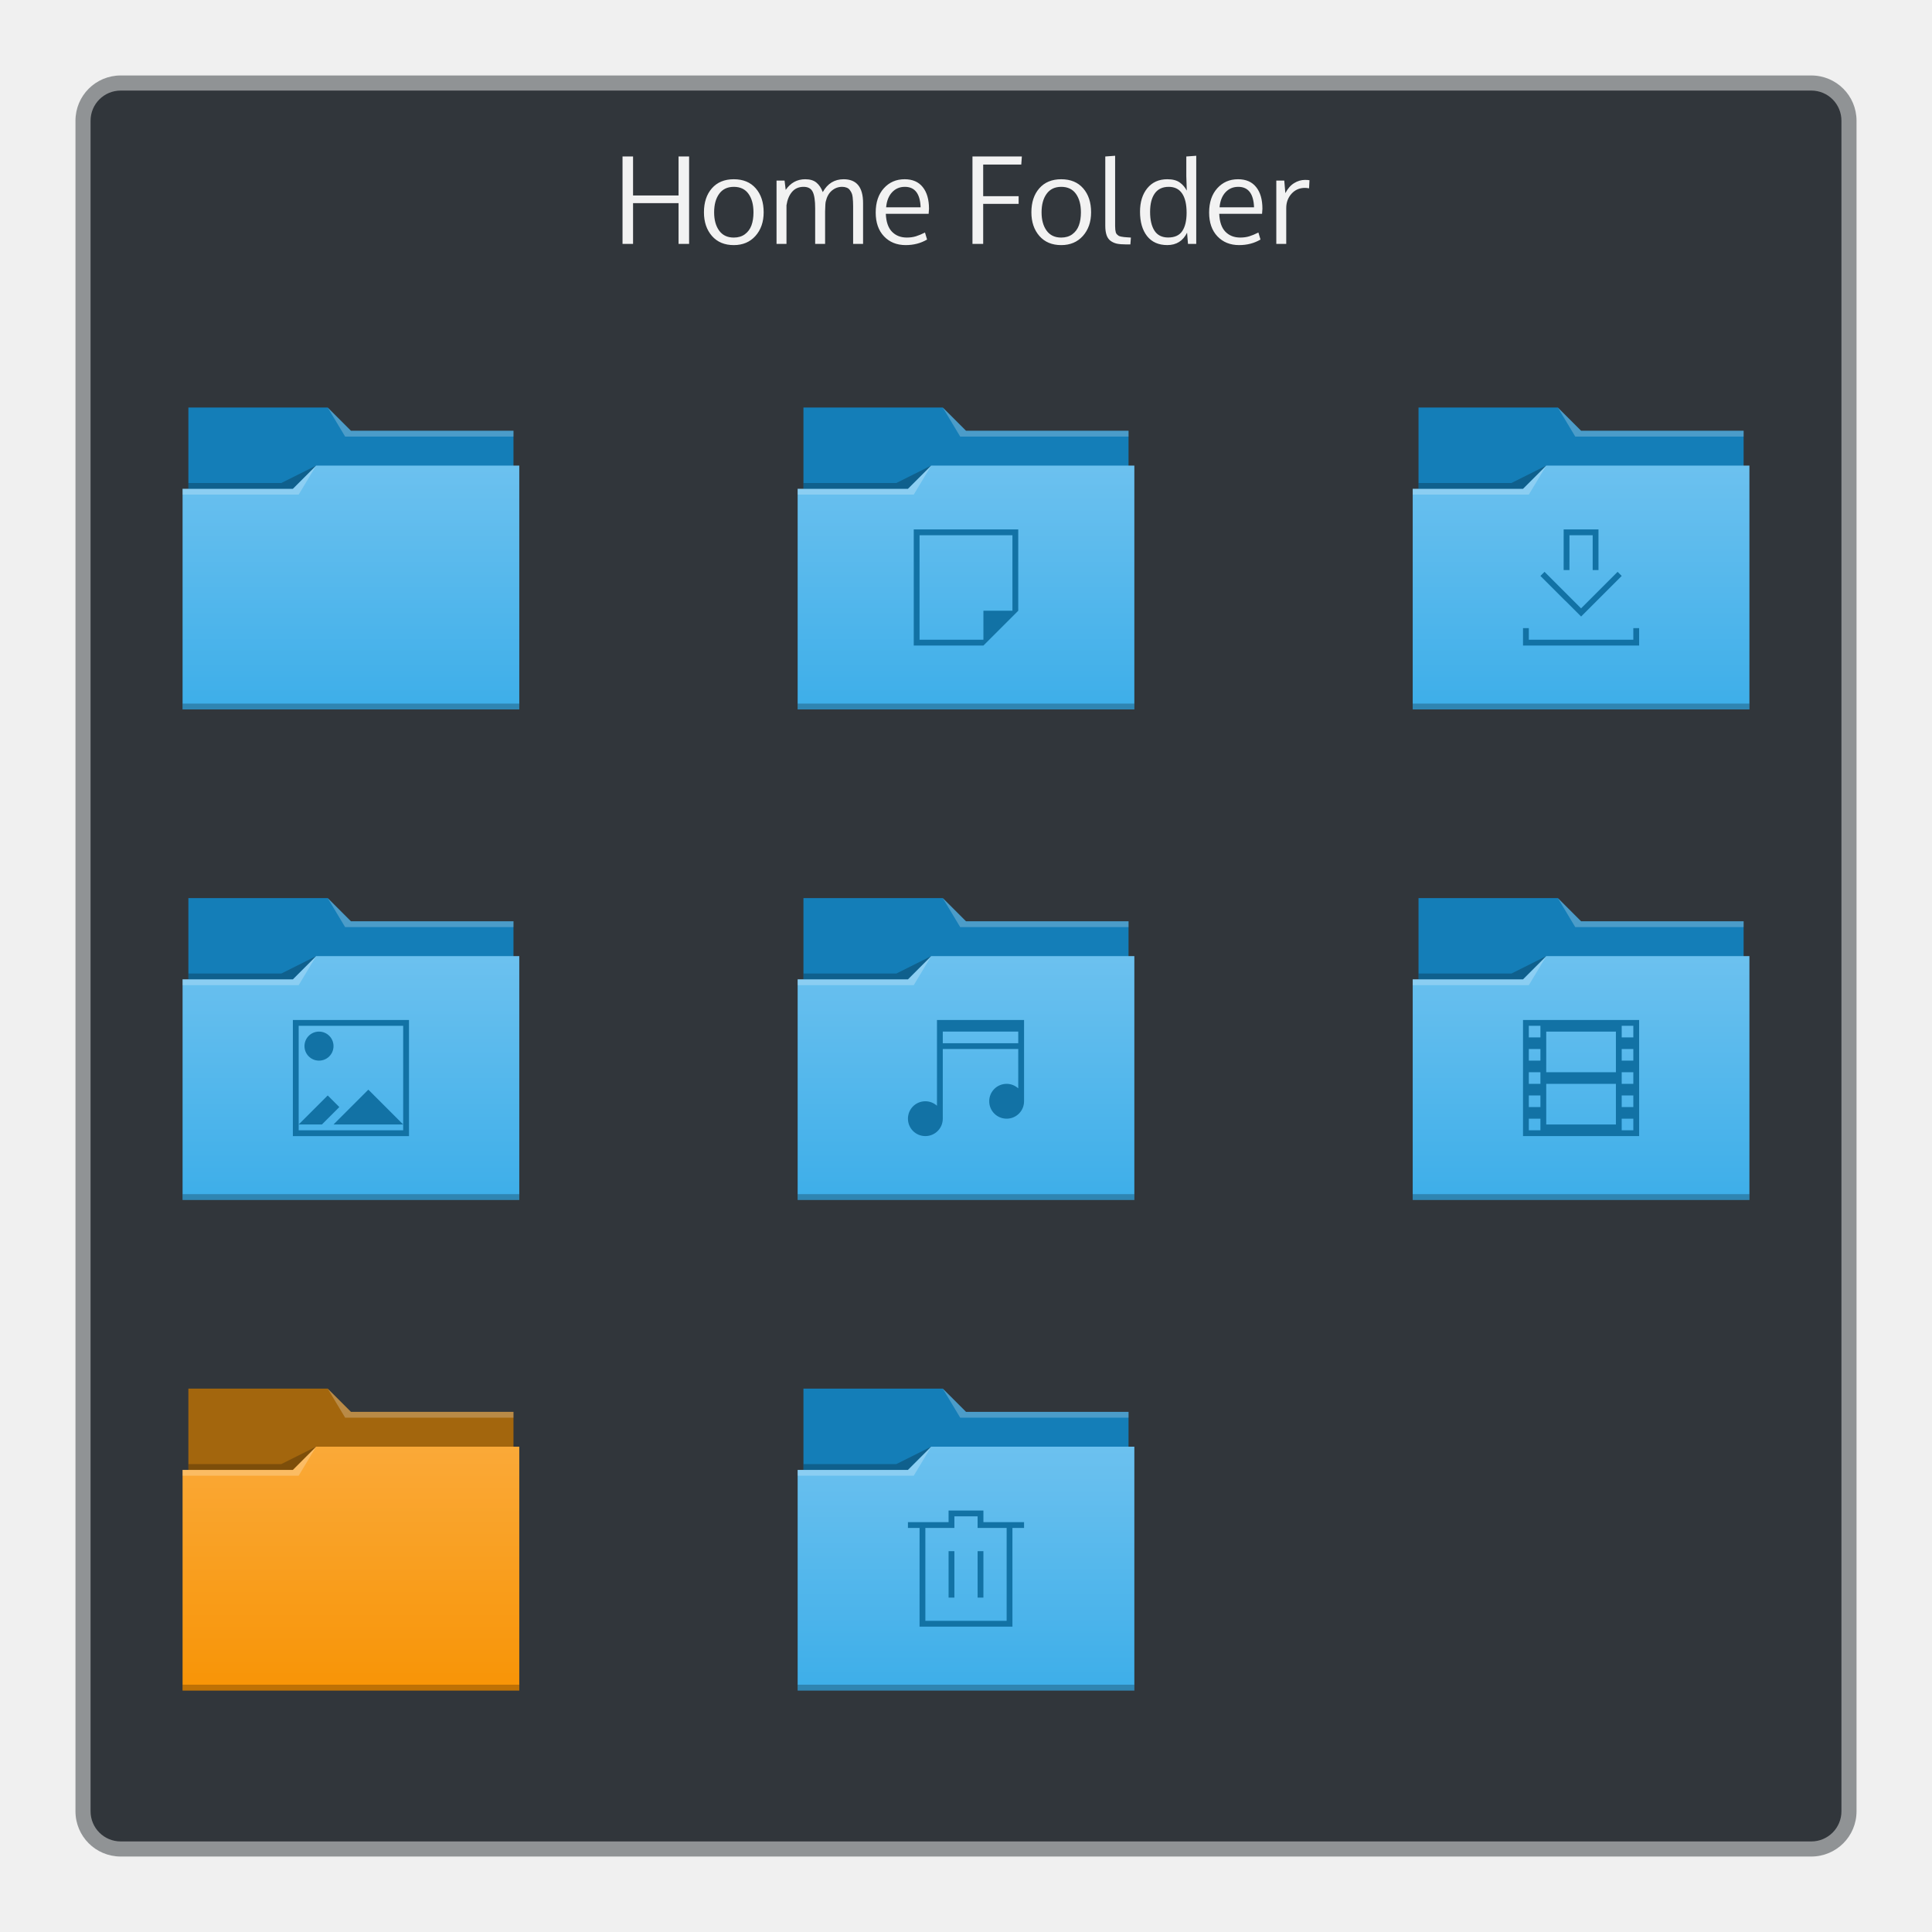
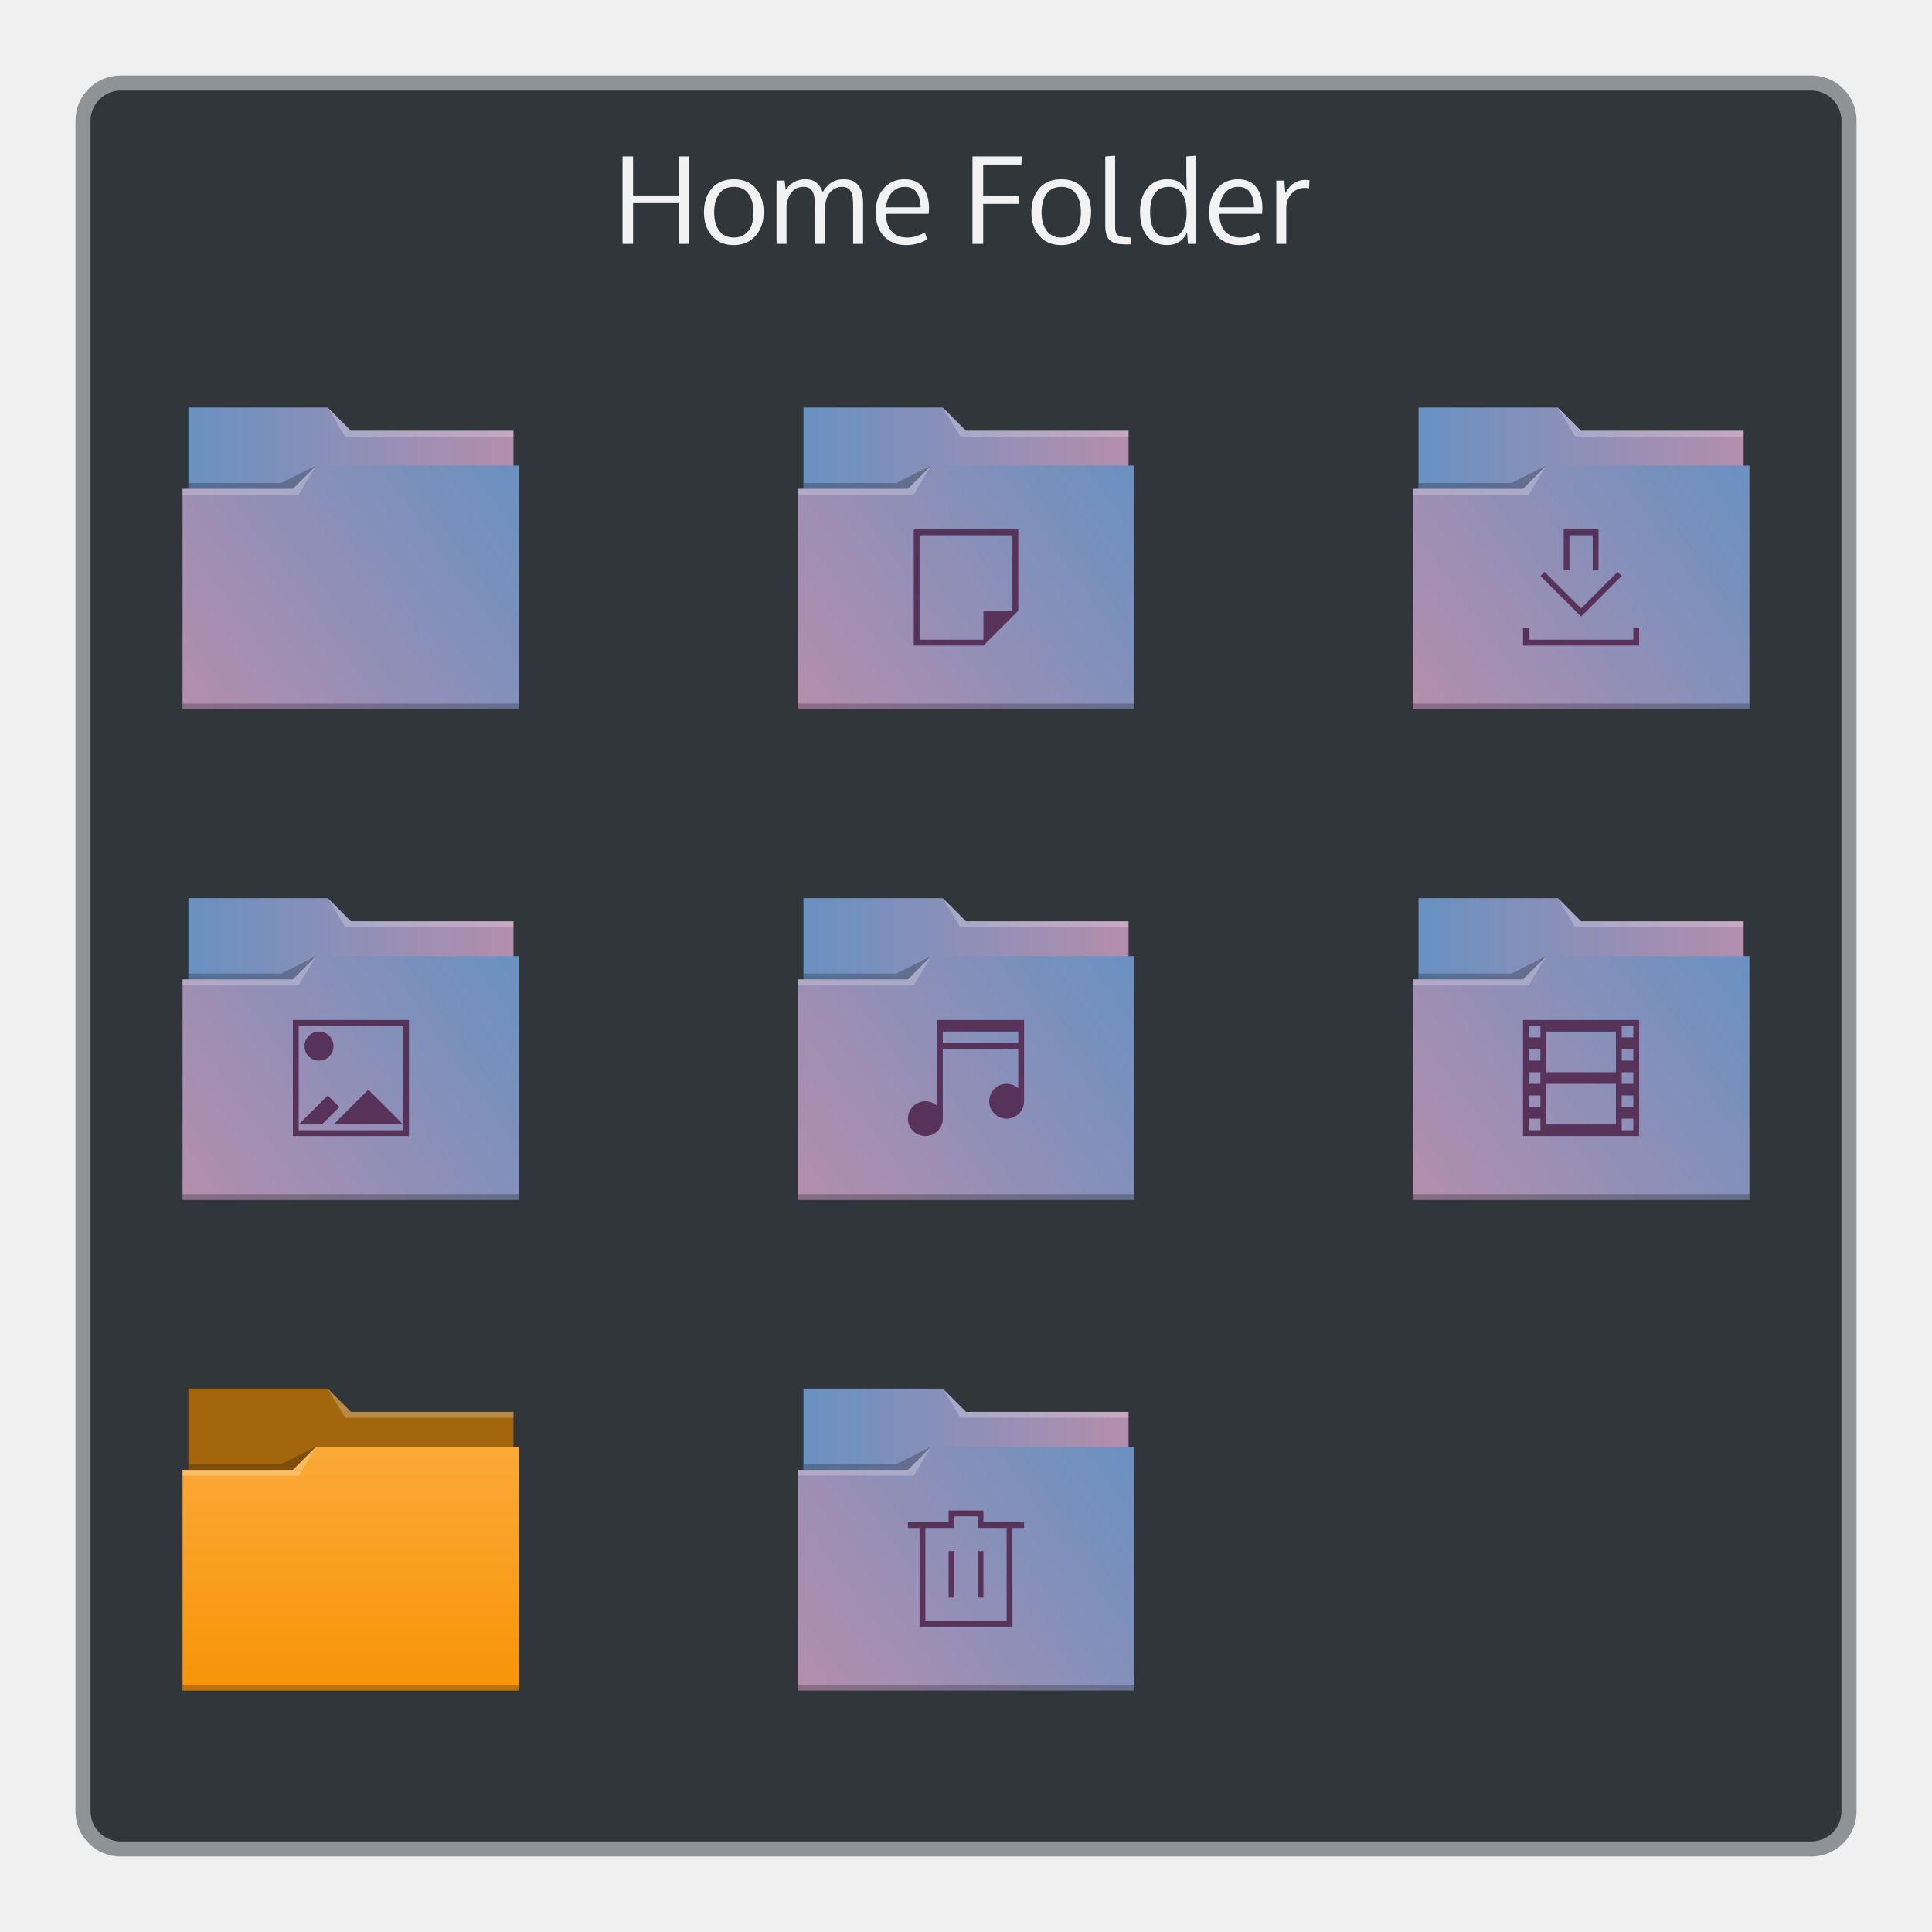
<svg xmlns="http://www.w3.org/2000/svg" xmlns:xlink="http://www.w3.org/1999/xlink" viewBox="0 0 256 256" id="svg2" version="1.1">
  <defs id="defs4">
+     <linearGradient id="linearGradient909">
+       <stop style="stop-color:#6991c1;stop-opacity:1" offset="0" id="stop905" />
+       <stop style="stop-color:#b48ead;stop-opacity:1" offset="1" id="stop907" />
+     </linearGradient>
+     <linearGradient id="linearGradient903">
+       <stop style="stop-color:#b48ead;stop-opacity:1" offset="0" id="stop899" />
+       <stop style="stop-color:#6991c1;stop-opacity:1" offset="1" id="stop901" />
+     </linearGradient>
    <style id="current-color-scheme" type="text/css">
      .ColorScheme-Text {
        color:#f2f2f2;
      }
      .ColorScheme-Background {
        color:#31363b;
      }
      .ColorScheme-Highlight {
        color:#3daee9;
      }
      .ColorScheme-ViewText {
        color:#31363b;
      }
      .ColorScheme-ViewBackground {
        color:#314045;
      }
      .ColorScheme-ViewHover {
        color:#93cee9;
      }
      .ColorScheme-ViewFocus{
        color:#3daee9;
      }
      .ColorScheme-ButtonText {
        color:#31363b;
      }
      .ColorScheme-ButtonBackground {
        color:#31363b;
      }
      .ColorScheme-ButtonHover {
        color:#93cee9;
      }
      .ColorScheme-ButtonFocus{
        color:#3daee9;
      }
      </style>
    <linearGradient gradientTransform="matrix(1,0,0,0.9996746,0,0.176455)" gradientUnits="userSpaceOnUse" y2="499.784" x2="414.571" y1="541.798" x1="414.571" id="linearGradient4178-2" xlink:href="#linearGradient4172-0" />
    <linearGradient id="linearGradient4172-0">
      <stop style="stop-color:#f89406;stop-opacity:1" offset="0" id="stop4174-4-7" />
      <stop style="stop-color:#faa938;stop-opacity:1" offset="1" id="stop4176-5" />
    </linearGradient>
-     <linearGradient xlink:href="#linearGradient4172-5" id="linearGradient4765" gradientUnits="userSpaceOnUse" gradientTransform="matrix(1,0,0,0.9996746,0,0.17645)" x1="414.571" y1="541.798" x2="414.571" y2="499.784" />
-     <linearGradient id="linearGradient4172-5">
-       <stop id="stop4174-6" offset="0" style="stop-color:#3daee9;stop-opacity:1" />
-       <stop id="stop4176-6" offset="1" style="stop-color:#6cc1ef;stop-opacity:1" />
-     </linearGradient>
-     <linearGradient xlink:href="#linearGradient4172-5" id="linearGradient4320" gradientUnits="userSpaceOnUse" gradientTransform="matrix(1,0,0,0.9996746,0,0.17645)" x1="414.571" y1="541.798" x2="414.571" y2="499.784" />
-     <linearGradient xlink:href="#linearGradient4172-5" id="linearGradient4322" gradientUnits="userSpaceOnUse" gradientTransform="matrix(1,0,0,0.9996746,0,0.17645)" x1="414.571" y1="541.798" x2="414.571" y2="499.784" />
-     <linearGradient xlink:href="#linearGradient4172-5" id="linearGradient4324" gradientUnits="userSpaceOnUse" gradientTransform="matrix(1,0,0,0.9996746,0,0.17645)" x1="414.571" y1="541.798" x2="414.571" y2="499.784" />
-     <linearGradient xlink:href="#linearGradient4172-5" id="linearGradient4326" gradientUnits="userSpaceOnUse" gradientTransform="matrix(1,0,0,0.9996746,0,0.17645)" x1="414.571" y1="541.798" x2="414.571" y2="499.784" />
-     <linearGradient xlink:href="#linearGradient4172-5" id="linearGradient4328" gradientUnits="userSpaceOnUse" gradientTransform="matrix(1,0,0,0.9996746,0,0.17645)" x1="414.571" y1="541.798" x2="414.571" y2="499.784" />
-     <linearGradient xlink:href="#linearGradient4172-5" id="linearGradient4330" gradientUnits="userSpaceOnUse" gradientTransform="matrix(1,0,0,0.9996746,0,0.17645)" x1="414.571" y1="541.798" x2="414.571" y2="499.784" />
+     <linearGradient xlink:href="#linearGradient903" id="linearGradient4320" gradientUnits="userSpaceOnUse" gradientTransform="matrix(1,0,0,0.9996746,0,0.17645)" x1="387.571" y1="541.798" x2="445.571" y2="499.784" />
+     <linearGradient xlink:href="#linearGradient903" id="linearGradient4322" gradientUnits="userSpaceOnUse" gradientTransform="matrix(1,0,0,0.9996746,0,0.17645)" x1="387.571" y1="540.798" x2="445.571" y2="499.784" />
+     <linearGradient xlink:href="#linearGradient903" id="linearGradient4324" gradientUnits="userSpaceOnUse" gradientTransform="matrix(1,0,0,0.9996746,0,0.17645)" x1="387.571" y1="540.798" x2="445.571" y2="499.784" />
+     <linearGradient xlink:href="#linearGradient903" id="linearGradient4326" gradientUnits="userSpaceOnUse" gradientTransform="matrix(1,0,0,0.9996746,0,0.17645)" x1="387.571" y1="540.798" x2="445.571" y2="499.784" />
+     <linearGradient xlink:href="#linearGradient903" id="linearGradient4328" gradientUnits="userSpaceOnUse" gradientTransform="matrix(1,0,0,0.9996746,0,0.17645)" x1="387.571" y1="541.798" x2="445.571" y2="499.784" />
+     <linearGradient xlink:href="#linearGradient903" id="linearGradient4330" gradientUnits="userSpaceOnUse" gradientTransform="matrix(1,0,0,0.9996746,0,0.17645)" x1="387.571" y1="541.798" x2="445.571" y2="499.784" />
+     <linearGradient xlink:href="#linearGradient909" id="linearGradient911" x1="388.571" y1="503.798" x2="444.571" y2="503.798" gradientUnits="userSpaceOnUse" />
+     <linearGradient xlink:href="#linearGradient909" id="linearGradient925" x1="388.571" y1="503.798" x2="444.571" y2="503.798" gradientUnits="userSpaceOnUse" />
+     <linearGradient xlink:href="#linearGradient909" id="linearGradient939" x1="388.571" y1="503.798" x2="444.571" y2="503.798" gradientUnits="userSpaceOnUse" />
+     <linearGradient xlink:href="#linearGradient909" id="linearGradient953" x1="388.571" y1="503.798" x2="444.571" y2="503.798" gradientUnits="userSpaceOnUse" />
+     <linearGradient xlink:href="#linearGradient909" id="linearGradient967" x1="388.571" y1="503.798" x2="444.571" y2="503.798" gradientUnits="userSpaceOnUse" />
+     <linearGradient xlink:href="#linearGradient909" id="linearGradient981" x1="388.571" y1="503.798" x2="444.571" y2="503.798" gradientUnits="userSpaceOnUse" />
+     <linearGradient xlink:href="#linearGradient903" id="linearGradient983" gradientUnits="userSpaceOnUse" gradientTransform="matrix(1,0,0,0.9996746,0,0.17645)" x1="387.571" y1="541.798" x2="445.571" y2="499.784" />
+     <linearGradient xlink:href="#linearGradient909" id="linearGradient991" x1="388.571" y1="503.798" x2="444.571" y2="503.798" gradientUnits="userSpaceOnUse" />
  </defs>
  <path style="fill:currentColor;fill-opacity:0.5;stroke:none" d="m 16,10 224,0 c 3.324,0 6,2.676 6,6 l 0,224 c 0,3.324 -2.676,6 -6,6 l -224,0 c -3.324,0 -6,-2.676 -6,-6 L 10,16 c 0,-3.324 2.676,-6 6,-6 z" class="ColorScheme-ButtonText" id="rect4240" />
  <path style="fill:currentColor;fill-opacity:1;stroke:none" d="m 16,12 224,0 c 2.216,0 4,1.784 4,4 l 0,224 c 0,2.216 -1.784,4 -4,4 l -224,0 c -2.216,0 -4,-1.784 -4,-4 L 12,16 c 0,-2.216 1.784,-4 4,-4 z" class="ColorScheme-Background" id="rect4238" />
  <path style="fill:currentColor;fill-opacity:1.0;stroke:none" class="ColorScheme-Text" d="m 147.758,20.639 -1.303,0.096 0,9.18 c 0,0.503 0.059,0.921 0.176,1.254 0.116,0.328 0.296,0.579 0.539,0.754 0.243,0.175 0.519,0.296 0.826,0.365 0.312,0.063 0.698,0.096 1.158,0.096 l 0.627,0 0.07,-0.906 -0.357,-0.023 c -0.227,-0.016 -0.404,-0.028 -0.531,-0.039 -0.127,-0.016 -0.264,-0.038 -0.412,-0.064 -0.143,-0.032 -0.252,-0.067 -0.326,-0.109 -0.069,-0.048 -0.139,-0.107 -0.213,-0.176 -0.074,-0.069 -0.128,-0.156 -0.16,-0.262 -0.026,-0.106 -0.049,-0.228 -0.07,-0.365 -0.016,-0.138 -0.023,-0.304 -0.023,-0.5 l 0,-9.299 z m 10.75,0 -1.316,0.096 0,2.609 0.062,1.912 c -0.127,-0.233 -0.261,-0.43 -0.404,-0.594 -0.138,-0.169 -0.307,-0.326 -0.508,-0.469 -0.201,-0.148 -0.44,-0.26 -0.721,-0.334 -0.28,-0.074 -0.599,-0.109 -0.953,-0.109 -1.111,0 -1.992,0.396 -2.643,1.189 -0.645,0.793 -0.967,1.832 -0.967,3.117 0,1.354 0.311,2.432 0.936,3.23 0.629,0.793 1.523,1.189 2.682,1.189 1.201,0 2.074,-0.548 2.619,-1.643 l 0.119,1.484 1.094,0 0,-11.68 z m -76.02,0.096 0,11.584 1.395,0 0,-5.404 6.031,0 0,5.404 1.396,0 0,-11.584 -1.396,0 0,5.164 -6.031,0 0,-5.164 -1.395,0 z m 46.369,0 0,11.584 1.42,0 0,-5.309 4.697,0 0,-1.016 -4.697,0 0,-4.189 5.047,0 0.078,-1.07 -6.545,0 z m -31.627,3.016 c -1.233,0 -2.201,0.401 -2.904,1.205 -0.698,0.799 -1.049,1.857 -1.049,3.174 0,1.285 0.356,2.333 1.064,3.143 0.709,0.804 1.672,1.205 2.889,1.205 1.19,0 2.146,-0.404 2.871,-1.213 0.725,-0.815 1.088,-1.86 1.088,-3.135 0,-1.317 -0.349,-2.375 -1.047,-3.174 -0.698,-0.804 -1.669,-1.205 -2.912,-1.205 z m 9.465,0 c -1.074,0 -1.935,0.471 -2.586,1.412 l -0.15,-1.238 -1.064,0 0,8.395 1.318,0 0,-5.117 c 0.111,-0.735 0.353,-1.325 0.729,-1.77 0.381,-0.45 0.894,-0.676 1.539,-0.676 0.587,0 0.99,0.221 1.207,0.66 0.217,0.434 0.326,1.163 0.326,2.189 l 0,4.713 1.316,0 0,-4.309 c 0.016,-0.73 0.046,-1.166 0.088,-1.309 0.143,-0.629 0.412,-1.112 0.809,-1.445 0.397,-0.333 0.85,-0.5 1.357,-0.5 0.227,0 0.424,0.035 0.594,0.104 0.175,0.063 0.314,0.165 0.414,0.303 0.106,0.138 0.19,0.277 0.254,0.42 0.064,0.138 0.108,0.319 0.135,0.547 0.026,0.227 0.042,0.421 0.047,0.58 0.011,0.153 0.016,0.357 0.016,0.611 l 0,4.998 1.318,0 0,-5.412 c 0,-2.105 -0.858,-3.156 -2.572,-3.156 -1.217,0 -2.138,0.568 -2.768,1.705 -0.196,-0.534 -0.474,-0.952 -0.834,-1.254 -0.36,-0.302 -0.857,-0.451 -1.492,-0.451 z m 13.164,0 c -1.111,0 -2.027,0.399 -2.746,1.197 -0.719,0.799 -1.078,1.869 -1.078,3.213 0,1.328 0.366,2.381 1.102,3.158 0.735,0.772 1.693,1.158 2.873,1.158 1.058,0 2.002,-0.246 2.832,-0.738 l -0.277,-0.928 c -0.444,0.222 -0.845,0.389 -1.205,0.5 -0.36,0.111 -0.76,0.166 -1.199,0.166 -0.809,0 -1.464,-0.256 -1.967,-0.77 -0.503,-0.518 -0.776,-1.31 -0.818,-2.379 l 5.674,0 0.047,-0.668 c 0,-1.227 -0.277,-2.183 -0.832,-2.871 -0.55,-0.693 -1.352,-1.039 -2.404,-1.039 z m 20.756,0 c -1.232,0 -2.201,0.401 -2.904,1.205 -0.698,0.799 -1.047,1.857 -1.047,3.174 0,1.285 0.356,2.333 1.064,3.143 0.709,0.804 1.67,1.205 2.887,1.205 1.19,0 2.148,-0.404 2.873,-1.213 0.725,-0.815 1.088,-1.86 1.088,-3.135 0,-1.317 -0.351,-2.375 -1.049,-3.174 -0.698,-0.804 -1.669,-1.205 -2.912,-1.205 z m 23.424,0 c -1.111,0 -2.027,0.399 -2.746,1.197 -0.719,0.799 -1.078,1.869 -1.078,3.213 0,1.328 0.366,2.381 1.102,3.158 0.735,0.772 1.693,1.158 2.873,1.158 1.058,0 2.002,-0.246 2.832,-0.738 l -0.277,-0.928 c -0.444,0.222 -0.845,0.389 -1.205,0.5 -0.36,0.111 -0.76,0.166 -1.199,0.166 -0.809,0 -1.464,-0.256 -1.967,-0.77 -0.503,-0.518 -0.776,-1.31 -0.818,-2.379 l 5.674,0 0.047,-0.668 c 0,-1.227 -0.277,-2.183 -0.832,-2.871 -0.55,-0.693 -1.352,-1.039 -2.404,-1.039 z m 8.887,0.086 c -0.508,0 -0.993,0.144 -1.453,0.43 -0.455,0.28 -0.841,0.721 -1.158,1.324 l -0.143,-1.666 -1.055,0 0,8.395 1.316,0 0,-4.752 c 0,-0.746 0.234,-1.378 0.699,-1.896 0.471,-0.518 1.066,-0.777 1.785,-0.777 0.148,0 0.327,0.02 0.539,0.062 l 0.057,-1.078 c -0.153,-0.026 -0.35,-0.041 -0.588,-0.041 z m -75.695,0.92 c 0.862,0 1.512,0.311 1.951,0.93 0.439,0.614 0.658,1.433 0.658,2.459 0,0.656 -0.09,1.231 -0.27,1.723 -0.18,0.487 -0.471,0.878 -0.873,1.174 -0.397,0.291 -0.885,0.436 -1.467,0.436 -0.846,10e-7 -1.493,-0.306 -1.938,-0.92 -0.444,-0.614 -0.666,-1.42 -0.666,-2.42 0,-1.021 0.222,-1.838 0.666,-2.451 0.444,-0.619 1.091,-0.93 1.938,-0.93 z m 22.66,0 c 1.333,0 2.032,0.906 2.096,2.715 l -4.57,0 c 0.074,-0.836 0.333,-1.498 0.777,-1.984 0.45,-0.487 1.015,-0.73 1.697,-0.73 z m 20.725,0 c 0.862,0 1.514,0.311 1.953,0.93 0.439,0.614 0.658,1.433 0.658,2.459 0,0.656 -0.09,1.231 -0.27,1.723 -0.18,0.487 -0.471,0.878 -0.873,1.174 -0.397,0.291 -0.887,0.436 -1.469,0.436 -0.846,10e-7 -1.491,-0.306 -1.936,-0.92 -0.444,-0.614 -0.666,-1.42 -0.666,-2.42 0,-1.021 0.222,-1.838 0.666,-2.451 0.444,-0.619 1.089,-0.93 1.936,-0.93 z m 14.244,0 c 0.783,0 1.373,0.291 1.77,0.873 0.402,0.582 0.602,1.443 0.602,2.58 -0.005,1.042 -0.197,1.846 -0.578,2.412 -0.381,0.566 -1.003,0.848 -1.865,0.848 -0.82,0 -1.425,-0.301 -1.816,-0.904 -0.386,-0.603 -0.58,-1.43 -0.58,-2.482 10e-6,-1.058 0.207,-1.877 0.619,-2.453 0.413,-0.582 1.03,-0.873 1.85,-0.873 z m 9.211,0 c 1.333,0 2.032,0.906 2.096,2.715 l -4.57,0 c 0.074,-0.836 0.333,-1.498 0.777,-1.984 0.45,-0.487 1.015,-0.73 1.697,-0.73 z" id="path4427" />
  <g transform="matrix(0.7692277,0,0,0.7692277,-273.9383,-322.7661)" id="layer1-5">
-     <path id="rect4180" d="m 388.571,489.798 0,5 0,22 c 0,0.554 0.446,1 1,1 l 54,0 c 0.554,0 1,-0.446 1,-1 l 0,-21.99 c 0,-0.003 -0.002,-0.006 -0.002,-0.01 l 0.002,0 0,-1 -28,0 -4,-4 -24,0 z" style="fill:#147eb8;fill-opacity:1;stroke:none" />
+     <path id="rect4180" d="m 388.571,489.798 0,5 0,22 c 0,0.554 0.446,1 1,1 l 54,0 c 0.554,0 1,-0.446 1,-1 l 0,-21.99 c 0,-0.003 -0.002,-0.006 -0.002,-0.01 l 0.002,0 0,-1 -28,0 -4,-4 -24,0 z" style="fill:url(#linearGradient911);fill-opacity:1;stroke:none" />
    <path id="rect4113-0" d="m 410.571,499.798 -4,4 -19,0 0,1 0.002,0 c -5e-5,0.004 -0.002,0.008 -0.002,0.012 l 0,35.988 0,1 1,0 56,0 1,0 0,-1 0,-35.988 0,-0.012 0,-5 z" style="fill:url(#linearGradient4320);fill-opacity:1;stroke:none" />
    <path id="path4224" d="m 387.571,503.798 0,1 20,0 3,-5 -4,4 z" style="fill:#ffffff;fill-opacity:0.235;fill-rule:evenodd;stroke:none;stroke-width:1px;stroke-linecap:butt;stroke-linejoin:miter;stroke-opacity:1" />
    <path id="path4228-6" d="m 388.571,502.798 0,1 18,0 4,-4 -6,3 z" style="fill:#000000;fill-opacity:0.235;fill-rule:evenodd;stroke:none;stroke-width:1px;stroke-linecap:butt;stroke-linejoin:miter;stroke-opacity:1" />
    <path id="path4151-2-9" d="m 387.571,540.798 0,1 1,0 56,0 1,0 0,-1 -1,0 -56,0 -1,0 z" style="fill:#000000;fill-opacity:0.235;stroke:none" />
    <path id="path4196" transform="translate(384.5714,483.798)" d="m 28,6 3,5 2,0 27,0 0,-1 -27,0 -1,0 z" style="fill:#ffffff;fill-opacity:0.235;fill-rule:evenodd;stroke:none;stroke-width:1px;stroke-linecap:butt;stroke-linejoin:miter;stroke-opacity:1" />
  </g>
  <g transform="matrix(0.7692277,0,0,0.7692277,-192.4383,-322.7661)" id="layer1-7">
    <g transform="translate(0,5.0000001e-6)" id="layer1-31">
-       <path style="fill:#147eb8;fill-opacity:1;stroke:none" d="m 388.571,489.798 0,5 0,22 c 0,0.554 0.446,1 1,1 l 54,0 c 0.554,0 1,-0.446 1,-1 l 0,-21.99 c 0,-0.003 -0.002,-0.006 -0.002,-0.01 l 0.002,0 0,-1 -28,0 -4,-4 -24,0 z" id="rect4180-54" />
-       <path style="fill:url(#linearGradient4322);fill-opacity:1;stroke:none" d="m 410.571,499.798 -4,4 -19,0 0,1 0.002,0 c -5e-5,0.004 -0.002,0.008 -0.002,0.012 l 0,35.988 0,1 1,0 56,0 1,0 0,-1 0,-35.988 0,-0.012 0,-5 z" id="rect4113" />
+       <path style="fill:url(#linearGradient925);fill-opacity:1.0;stroke:none" d="m 388.571,489.798 0,5 0,22 c 0,0.554 0.446,1 1,1 l 54,0 c 0.554,0 1,-0.446 1,-1 l 0,-21.99 c 0,-0.003 -0.002,-0.006 -0.002,-0.01 l 0.002,0 0,-1 -28,0 -4,-4 -24,0 z" id="rect4180-54" />
+       <path style="fill:url(#linearGradient4322);fill-opacity:1.0;stroke:none" d="m 410.571,499.798 -4,4 -19,0 0,1 0.002,0 c -5e-5,0.004 -0.002,0.008 -0.002,0.012 l 0,35.988 0,1 1,0 56,0 1,0 0,-1 0,-35.988 0,-0.012 0,-5 z" id="rect4113" />
      <path style="fill:#ffffff;fill-opacity:0.235;fill-rule:evenodd;stroke:none;stroke-width:1px;stroke-linecap:butt;stroke-linejoin:miter;stroke-opacity:1" d="m 387.571,503.798 0,1 20,0 3,-5 -4,4 z" id="path4224-2" />
      <path style="fill:#000000;fill-opacity:0.235;fill-rule:evenodd;stroke:none;stroke-width:1px;stroke-linecap:butt;stroke-linejoin:miter;stroke-opacity:1" d="m 388.571,502.798 0,1 18,0 4,-4 -6,3 z" id="path4228-3-9" />
      <path style="fill:#000000;fill-opacity:0.235;stroke:none" d="m 387.571,540.798 0,1 1,0 56,0 1,0 0,-1 -1,0 -56,0 -1,0 z" id="path4151-2" />
      <path style="fill:#ffffff;fill-opacity:0.235;fill-rule:evenodd;stroke:none;stroke-width:1px;stroke-linecap:butt;stroke-linejoin:miter;stroke-opacity:1" d="m 28,6 3,5 2,0 27,0 0,-1 -27,0 -1,0 z" transform="translate(384.5714,483.798)" id="path4196-6" />
    </g>
-     <path id="path4126-0" transform="translate(384.5714,483.798)" d="m 23,27 0,1 0,18 0,1 12,0 6,-6 0,-14 -18,0 z m 1,1 16,0 0,13 -5,0 0,5 -11,0 0,-18 z" style="fill:#1272a5;fill-opacity:1;stroke:none;stroke-width:1px;stroke-linecap:butt;stroke-linejoin:miter;stroke-opacity:1" />
+     <path id="path4126-0" transform="translate(384.5714,483.798)" d="m 23,27 0,1 0,18 0,1 12,0 6,-6 0,-14 -18,0 z m 1,1 16,0 0,13 -5,0 0,5 -11,0 0,-18 z" style="fill:#573359;fill-opacity:1;stroke:none;stroke-width:1px;stroke-linecap:butt;stroke-linejoin:miter;stroke-opacity:1" />
  </g>
  <g transform="matrix(0.7692277,0,0,0.7692277,-110.9383,-322.7661)" id="layer1-96">
    <g transform="translate(0,5.0000001e-6)" id="layer1-82">
-       <path style="fill:#147eb8;fill-opacity:1;stroke:none" d="m 388.571,489.798 0,5 0,22 c 0,0.554 0.446,1 1,1 l 54,0 c 0.554,0 1,-0.446 1,-1 l 0,-21.99 c 0,-0.003 -0.002,-0.006 -0.002,-0.01 l 0.002,0 0,-1 -28,0 -4,-4 -24,0 z" id="rect4180-2" />
-       <path style="fill:url(#linearGradient4324);fill-opacity:1;stroke:none" d="m 410.571,499.798 -4,4 -19,0 0,1 0.002,0 c -5e-5,0.004 -0.002,0.008 -0.002,0.012 l 0,35.988 0,1 1,0 56,0 1,0 0,-1 0,-35.988 0,-0.012 0,-5 z" id="rect4113-1" />
+       <path style="fill:url(#linearGradient939);fill-opacity:1.0;stroke:none" d="m 388.571,489.798 0,5 0,22 c 0,0.554 0.446,1 1,1 l 54,0 c 0.554,0 1,-0.446 1,-1 l 0,-21.99 c 0,-0.003 -0.002,-0.006 -0.002,-0.01 l 0.002,0 0,-1 -28,0 -4,-4 -24,0 z" id="rect4180-2" />
+       <path style="fill:url(#linearGradient4324);fill-opacity:1.0;stroke:none" d="m 410.571,499.798 -4,4 -19,0 0,1 0.002,0 c -5e-5,0.004 -0.002,0.008 -0.002,0.012 l 0,35.988 0,1 1,0 56,0 1,0 0,-1 0,-35.988 0,-0.012 0,-5 z" id="rect4113-1" />
      <path style="fill:#ffffff;fill-opacity:0.235;fill-rule:evenodd;stroke:none;stroke-width:1px;stroke-linecap:butt;stroke-linejoin:miter;stroke-opacity:1" d="m 387.571,503.798 0,1 20,0 3,-5 -4,4 z" id="path4224-3" />
      <path style="fill:#000000;fill-opacity:0.235;fill-rule:evenodd;stroke:none;stroke-width:1px;stroke-linecap:butt;stroke-linejoin:miter;stroke-opacity:1" d="m 388.571,502.798 0,1 18,0 4,-4 -6,3 z" id="path4228-2" />
      <path style="fill:#000000;fill-opacity:0.235;stroke:none" d="m 387.571,540.798 0,1 1,0 56,0 1,0 0,-1 -1,0 -56,0 -1,0 z" id="path4151-2-4" />
      <path style="fill:#ffffff;fill-opacity:0.235;fill-rule:evenodd;stroke:none;stroke-width:1px;stroke-linecap:butt;stroke-linejoin:miter;stroke-opacity:1" d="m 28,6 3,5 2,0 27,0 0,-1 -27,0 -1,0 z" transform="translate(384.5714,483.798)" id="path4196-9" />
    </g>
-     <path id="rect4282-7" transform="translate(384.5714,483.798)" d="m 29,27 0,1 0,6 1,0 0,-6 4,0 0,6 1,0 0,-7 -6,0 z M 25.707,34.301 25,35.008 l 4.293,4.293 0.008,-0.008 L 32.008,42 34.707,39.301 39,35.008 38.293,34.301 34,38.594 l -2,2 -2,-2 -4.293,-4.293 z M 22,44 l 0,2 0,1 1,0 19,0 0,-1 0,-2 -1,0 0,2 -18,0 0,-2 -1,0 z" style="fill:#1272a5;fill-opacity:1;stroke:none" />
+     <path id="rect4282-7" transform="translate(384.5714,483.798)" d="m 29,27 0,1 0,6 1,0 0,-6 4,0 0,6 1,0 0,-7 -6,0 z M 25.707,34.301 25,35.008 l 4.293,4.293 0.008,-0.008 L 32.008,42 34.707,39.301 39,35.008 38.293,34.301 34,38.594 l -2,2 -2,-2 -4.293,-4.293 z M 22,44 l 0,2 0,1 1,0 19,0 0,-1 0,-2 -1,0 0,2 -18,0 0,-2 -1,0 z" style="fill:#573359;fill-opacity:1;stroke:none" />
  </g>
  <g transform="matrix(0.7692277,0,0,0.7692277,-273.9383,-257.7661)" id="layer1-0">
    <g transform="translate(0,5.0000001e-6)" id="layer1-7-5">
-       <path style="fill:#147eb8;fill-opacity:1;stroke:none" d="m 388.571,489.798 0,5 0,22 c 0,0.554 0.446,1 1,1 l 54,0 c 0.554,0 1,-0.446 1,-1 l 0,-21.99 c 0,-0.003 -0.002,-0.006 -0.002,-0.01 l 0.002,0 0,-1 -28,0 -4,-4 -24,0 z" id="rect4180-4" />
-       <path style="fill:url(#linearGradient4326);fill-opacity:1;stroke:none" d="m 410.571,499.798 -4,4 -19,0 0,1 0.002,0 c -5e-5,0.004 -0.002,0.008 -0.002,0.012 l 0,35.988 0,1 1,0 56,0 1,0 0,-1 0,-35.988 0,-0.012 0,-5 z" id="rect4113-6" />
+       <path style="fill:url(#linearGradient953);fill-opacity:1.0;stroke:none" d="m 388.571,489.798 0,5 0,22 c 0,0.554 0.446,1 1,1 l 54,0 c 0.554,0 1,-0.446 1,-1 l 0,-21.99 c 0,-0.003 -0.002,-0.006 -0.002,-0.01 l 0.002,0 0,-1 -28,0 -4,-4 -24,0 z" id="rect4180-4" />
+       <path style="fill:url(#linearGradient4326);fill-opacity:1.0;stroke:none" d="m 410.571,499.798 -4,4 -19,0 0,1 0.002,0 c -5e-5,0.004 -0.002,0.008 -0.002,0.012 l 0,35.988 0,1 1,0 56,0 1,0 0,-1 0,-35.988 0,-0.012 0,-5 z" id="rect4113-6" />
      <path style="fill:#ffffff;fill-opacity:0.235;fill-rule:evenodd;stroke:none;stroke-width:1px;stroke-linecap:butt;stroke-linejoin:miter;stroke-opacity:1" d="m 387.571,503.798 0,1 20,0 3,-5 -4,4 z" id="path4224-0" />
      <path style="fill:#000000;fill-opacity:0.235;fill-rule:evenodd;stroke:none;stroke-width:1px;stroke-linecap:butt;stroke-linejoin:miter;stroke-opacity:1" d="m 388.571,502.798 0,1 18,0 4,-4 -6,3 z" id="path4228-0" />
      <path style="fill:#000000;fill-opacity:0.235;stroke:none" d="m 387.571,540.798 0,1 1,0 56,0 1,0 0,-1 -1,0 -56,0 -1,0 z" id="path4151-2-3" />
      <path style="fill:#ffffff;fill-opacity:0.235;fill-rule:evenodd;stroke:none;stroke-width:1px;stroke-linecap:butt;stroke-linejoin:miter;stroke-opacity:1" d="m 28,6 3,5 2,0 27,0 0,-1 -27,0 -1,0 z" transform="translate(384.5714,483.798)" id="path4196-5" />
    </g>
-     <path id="rect4385-8" transform="translate(384.5714,483.798)" d="m 22,27 0,20 20,0 0,-20 -20,0 z m 1,1 18,0 0,17 0,1 -18,0 0,-1 0,-17 z m 0,17 4,0 3,-3 -2,-2 -5,5 z m 18,0 -6,-6 -6,6 12,0 z M 26.5,29 C 25.115,29 24,30.115 24,31.5 24,32.885 25.115,34 26.5,34 27.885,34 29,32.885 29,31.5 29,30.115 27.885,29 26.5,29 Z" style="fill:#1272a5;fill-opacity:1;stroke:none" />
+     <path id="rect4385-8" transform="translate(384.5714,483.798)" d="m 22,27 0,20 20,0 0,-20 -20,0 z m 1,1 18,0 0,17 0,1 -18,0 0,-1 0,-17 z m 0,17 4,0 3,-3 -2,-2 -5,5 z m 18,0 -6,-6 -6,6 12,0 z M 26.5,29 C 25.115,29 24,30.115 24,31.5 24,32.885 25.115,34 26.5,34 27.885,34 29,32.885 29,31.5 29,30.115 27.885,29 26.5,29 Z" style="fill:#573359;fill-opacity:1;stroke:none" />
  </g>
  <g transform="matrix(0.7692277,0,0,0.7692277,-192.4383,-257.7661)" id="layer1-04">
    <g transform="translate(0,5e-6)" id="layer1-4">
-       <path style="fill:#147eb8;fill-opacity:1;stroke:none" d="m 388.571,489.798 0,5 0,22 c 0,0.554 0.446,1 1,1 l 54,0 c 0.554,0 1,-0.446 1,-1 l 0,-21.99 c 0,-0.003 -0.002,-0.006 -0.002,-0.01 l 0.002,0 0,-1 -28,0 -4,-4 -24,0 z" id="rect4180-2-2" />
-       <path style="fill:url(#linearGradient4328);fill-opacity:1;stroke:none" d="m 410.571,499.798 -4,4 -19,0 0,1 0.002,0 c -5e-5,0.004 -0.002,0.008 -0.002,0.012 l 0,35.988 0,1 1,0 56,0 1,0 0,-1 0,-35.988 0,-0.012 0,-5 z" id="rect4113-7" />
+       <path style="fill:url(#linearGradient967);fill-opacity:1.0;stroke:none" d="m 388.571,489.798 0,5 0,22 c 0,0.554 0.446,1 1,1 l 54,0 c 0.554,0 1,-0.446 1,-1 l 0,-21.99 c 0,-0.003 -0.002,-0.006 -0.002,-0.01 l 0.002,0 0,-1 -28,0 -4,-4 -24,0 z" id="rect4180-2-2" />
+       <path style="fill:url(#linearGradient4328);fill-opacity:1.0;stroke:none" d="m 410.571,499.798 -4,4 -19,0 0,1 0.002,0 c -5e-5,0.004 -0.002,0.008 -0.002,0.012 l 0,35.988 0,1 1,0 56,0 1,0 0,-1 0,-35.988 0,-0.012 0,-5 z" id="rect4113-7" />
      <path style="fill:#ffffff;fill-opacity:0.235;fill-rule:evenodd;stroke:none;stroke-width:1px;stroke-linecap:butt;stroke-linejoin:miter;stroke-opacity:1" d="m 387.571,503.798 0,1 20,0 3,-5 -4,4 z" id="path4224-9" />
      <path style="fill:#000000;fill-opacity:0.235;fill-rule:evenodd;stroke:none;stroke-width:1px;stroke-linecap:butt;stroke-linejoin:miter;stroke-opacity:1" d="m 388.571,502.798 0,1 18,0 4,-4 -6,3 z" id="path4228-8" />
      <path style="fill:#000000;fill-opacity:0.235;stroke:none" d="m 387.571,540.798 0,1 1,0 56,0 1,0 0,-1 -1,0 -56,0 -1,0 z" id="path4151-2-3-6" />
      <path style="fill:#ffffff;fill-opacity:0.235;fill-rule:evenodd;stroke:none;stroke-width:1px;stroke-linecap:butt;stroke-linejoin:miter;stroke-opacity:1" d="m 28,6 3,5 2,0 27,0 0,-1 -27,0 -1,0 z" transform="translate(384.5714,483.798)" id="path4196-0" />
    </g>
-     <path transform="translate(384.5714,483.798)" id="rect4128-4" d="m 27,27 0,2 0,2 0,1 0,9.775 C 26.469,41.298 25.773,41 25,41 c -1.662,0 -3,1.338 -3,3 0,1.662 1.338,3 3,3 1.662,0 3,-1.338 3,-3 l 0,-12 13,0 0,6.775 C 40.469,38.298 39.773,38 39,38 c -1.662,0 -3,1.338 -3,3 0,1.662 1.338,3 3,3 1.662,0 3,-1.338 3,-3 l 0,-14 -15,0 z m 1,2 13,0 0,2 -13,0 0,-2 z" style="fill:#1272a5;fill-opacity:1;stroke:none" />
+     <path transform="translate(384.5714,483.798)" id="rect4128-4" d="m 27,27 0,2 0,2 0,1 0,9.775 C 26.469,41.298 25.773,41 25,41 c -1.662,0 -3,1.338 -3,3 0,1.662 1.338,3 3,3 1.662,0 3,-1.338 3,-3 l 0,-12 13,0 0,6.775 C 40.469,38.298 39.773,38 39,38 c -1.662,0 -3,1.338 -3,3 0,1.662 1.338,3 3,3 1.662,0 3,-1.338 3,-3 l 0,-14 -15,0 z m 1,2 13,0 0,2 -13,0 0,-2 z" style="fill:#573359;fill-opacity:1;stroke:none" />
  </g>
  <g transform="matrix(0.7692277,0,0,0.7692277,-110.9383,-257.7661)" id="layer1-09">
    <g transform="translate(0,5.0000001e-6)" id="layer1-5-4">
-       <path style="fill:#147eb8;fill-opacity:1;stroke:none" d="m 388.571,489.798 0,5 0,22 c 0,0.554 0.446,1 1,1 l 54,0 c 0.554,0 1,-0.446 1,-1 l 0,-21.99 c 0,-0.003 -0.002,-0.006 -0.002,-0.01 l 0.002,0 0,-1 -28,0 -4,-4 -24,0 z" id="rect4180-0" />
-       <path style="fill:url(#linearGradient4330);fill-opacity:1;stroke:none" d="m 410.571,499.798 -4,4 -19,0 0,1 0.002,0 c -5e-5,0.004 -0.002,0.008 -0.002,0.012 l 0,35.988 0,1 1,0 56,0 1,0 0,-1 0,-35.988 0,-0.012 0,-5 z" id="rect4113-6-8" />
+       <path style="fill:url(#linearGradient981);fill-opacity:1.0;stroke:none" d="m 388.571,489.798 0,5 0,22 c 0,0.554 0.446,1 1,1 l 54,0 c 0.554,0 1,-0.446 1,-1 l 0,-21.99 c 0,-0.003 -0.002,-0.006 -0.002,-0.01 l 0.002,0 0,-1 -28,0 -4,-4 -24,0 z" id="rect4180-0" />
+       <path style="fill:url(#linearGradient4330);fill-opacity:1.0;stroke:none" d="m 410.571,499.798 -4,4 -19,0 0,1 0.002,0 c -5e-5,0.004 -0.002,0.008 -0.002,0.012 l 0,35.988 0,1 1,0 56,0 1,0 0,-1 0,-35.988 0,-0.012 0,-5 z" id="rect4113-6-8" />
      <path style="fill:#ffffff;fill-opacity:0.235;fill-rule:evenodd;stroke:none;stroke-width:1px;stroke-linecap:butt;stroke-linejoin:miter;stroke-opacity:1" d="m 387.571,503.798 0,1 20,0 3,-5 -4,4 z" id="path4224-7" />
      <path style="fill:#000000;fill-opacity:0.235;fill-rule:evenodd;stroke:none;stroke-width:1px;stroke-linecap:butt;stroke-linejoin:miter;stroke-opacity:1" d="m 388.571,502.798 0,1 18,0 4,-4 -6,3 z" id="path4228" />
      <path style="fill:#000000;fill-opacity:0.235;stroke:none" d="m 387.571,540.798 0,1 1,0 56,0 1,0 0,-1 -1,0 -56,0 -1,0 z" id="path4151-2-6" />
      <path style="fill:#ffffff;fill-opacity:0.235;fill-rule:evenodd;stroke:none;stroke-width:1px;stroke-linecap:butt;stroke-linejoin:miter;stroke-opacity:1" d="m 28,6 3,5 2,0 27,0 0,-1 -27,0 -1,0 z" transform="translate(384.5714,483.798)" id="path4196-9-3" />
    </g>
-     <path id="rect4148-3" transform="translate(384.5714,483.798)" d="m 22,27 0,20 20,0 0,-20 -20,0 z m 1,1 2,0 0,2 -2,0 0,-2 z m 16,0 2,0 0,2 -2,0 0,-2 z m -13,1 12,0 0,7 -12,0 0,-7 z m -3,3 2,0 0,2 -2,0 0,-2 z m 16,0 2,0 0,2 -2,0 0,-2 z m -16,4 2,0 0,2 -2,0 0,-2 z m 16,0 2,0 0,2 -2,0 0,-2 z m -13,2 12,0 0,7 -12,0 0,-7 z m -3,2 2,0 0,2 -2,0 0,-2 z m 16,0 2,0 0,2 -2,0 0,-2 z m -16,4 2,0 0,2 -2,0 0,-2 z m 16,0 2,0 0,2 -2,0 0,-2 z" style="fill:#1272a5;fill-opacity:1;stroke:none" />
+     <path id="rect4148-3" transform="translate(384.5714,483.798)" d="m 22,27 0,20 20,0 0,-20 -20,0 z m 1,1 2,0 0,2 -2,0 0,-2 z m 16,0 2,0 0,2 -2,0 0,-2 z m -13,1 12,0 0,7 -12,0 0,-7 z m -3,3 2,0 0,2 -2,0 0,-2 z m 16,0 2,0 0,2 -2,0 0,-2 z m -16,4 2,0 0,2 -2,0 0,-2 z m 16,0 2,0 0,2 -2,0 0,-2 z m -13,2 12,0 0,7 -12,0 0,-7 z m -3,2 2,0 0,2 -2,0 0,-2 z m 16,0 2,0 0,2 -2,0 0,-2 z m -16,4 2,0 0,2 -2,0 0,-2 z m 16,0 2,0 0,2 -2,0 0,-2 z" style="fill:#573359;fill-opacity:1;stroke:none" />
  </g>
  <g transform="matrix(0.7692277,0,0,0.7692277,-192.4383,-192.7661)" id="layer1-8">
    <g transform="translate(0,5.0000001e-6)" id="layer1-2">
-       <path style="fill:#147eb8;fill-opacity:1;stroke:none" d="m 388.571,489.798 0,5 0,22 c 0,0.554 0.446,1 1,1 l 54,0 c 0.554,0 1,-0.446 1,-1 l 0,-21.99 c 0,-0.003 -0.002,-0.006 -0.002,-0.01 l 0.002,0 0,-1 -28,0 -4,-4 -24,0 z" id="rect4180-24" />
-       <path style="fill:url(#linearGradient4765);fill-opacity:1;stroke:none" d="m 410.571,499.798 -4,4 -19,0 0,1 0.002,0 c -5e-5,0.004 -0.002,0.008 -0.002,0.012 l 0,35.988 0,1 1,0 56,0 1,0 0,-1 0,-35.988 0,-0.012 0,-5 z" id="rect4113-9" />
+       <path style="fill:url(#linearGradient991);fill-opacity:1.0;stroke:none" d="m 388.571,489.798 0,5 0,22 c 0,0.554 0.446,1 1,1 l 54,0 c 0.554,0 1,-0.446 1,-1 l 0,-21.99 c 0,-0.003 -0.002,-0.006 -0.002,-0.01 l 0.002,0 0,-1 -28,0 -4,-4 -24,0 z" id="rect4180-24" />
+       <path style="fill:url(#linearGradient983);fill-opacity:1.0;stroke:none" d="m 410.571,499.798 -4,4 -19,0 0,1 0.002,0 c -5e-5,0.004 -0.002,0.008 -0.002,0.012 l 0,35.988 0,1 1,0 56,0 1,0 0,-1 0,-35.988 0,-0.012 0,-5 z" id="rect4113-9" />
      <path style="fill:#ffffff;fill-opacity:0.235;fill-rule:evenodd;stroke:none;stroke-width:1px;stroke-linecap:butt;stroke-linejoin:miter;stroke-opacity:1" d="m 387.571,503.798 0,1 20,0 3,-5 -4,4 z" id="path4224-5" />
      <path style="fill:#000000;fill-opacity:0.235;fill-rule:evenodd;stroke:none;stroke-width:1px;stroke-linecap:butt;stroke-linejoin:miter;stroke-opacity:1" d="m 388.571,502.798 0,1 18,0 4,-4 -6,3 z" id="path4228-08" />
      <path style="fill:#000000;fill-opacity:0.235;stroke:none" d="m 387.571,540.798 0,1 1,0 56,0 1,0 0,-1 -1,0 -56,0 -1,0 z" id="path4151-2-8" />
      <path style="fill:#ffffff;fill-opacity:0.235;fill-rule:evenodd;stroke:none;stroke-width:1px;stroke-linecap:butt;stroke-linejoin:miter;stroke-opacity:1" d="m 28,6 3,5 2,0 27,0 0,-1 -27,0 -1,0 z" transform="translate(384.5714,483.798)" id="path4196-7" />
    </g>
-     <path id="path4153-7" d="m 413.571,510.798 0,2 -7,0 1e-5,1 2,0 0,17 1,0 15,0 0,-2 0,-15 2,0 0,-1 -7,0 0,-2 z m 1,1 4,0 0,2 1,0 4,0 0,16 -14,0 0,-16 5,0 z m -1,6 0,8 1,0 0,-8 z m 5,0 0,8 1,0 0,-8 z" style="fill:#1272a5;fill-opacity:1;stroke:none" />
+     <path id="path4153-7" d="m 413.571,510.798 0,2 -7,0 1e-5,1 2,0 0,17 1,0 15,0 0,-2 0,-15 2,0 0,-1 -7,0 0,-2 z m 1,1 4,0 0,2 1,0 4,0 0,16 -14,0 0,-16 5,0 z m -1,6 0,8 1,0 0,-8 z m 5,0 0,8 1,0 0,-8 z" style="fill:#573359;fill-opacity:1;stroke:none" />
  </g>
  <g transform="matrix(0.7692277,0,0,0.7692277,-273.9383,-192.7661)" id="layer1-276">
    <g transform="translate(0,-5.0000001e-6)" id="layer1-2-8">
      <path style="fill:#2e3132;fill-opacity:0.294;stroke:none" d="m 387.571,540.798 0,1 1,0 56,0 1,0 0,-1 -1,0 -56,0 z" id="path4151" />
      <path style="fill:#a3660d;fill-opacity:1;stroke:none" d="m 388.571,489.798 0,5 0,22 c 0,0.554 0.446,1 1,1 l 54,0 c 0.554,0 1,-0.446 1,-1 l 0,-21.99 c 0,-0.003 -0.002,-0.006 -0.002,-0.01 l 0.002,0 0,-1 -28,0 -4,-4 -24,0 z" id="rect4180-7" />
      <path style="fill:url(#linearGradient4178-2);fill-opacity:1;stroke:none" d="m 410.571,499.798 -4,4 -19,0 0,1 0.002,0 c -5e-5,0.004 -0.002,0.008 -0.002,0.012 l 0,35.988 0,1 1,0 56,0 1,0 0,-1 0,-35.988 0,-0.012 0,-5 z" id="rect4113-70" />
      <path style="fill:#ffffff;fill-opacity:0.235;fill-rule:evenodd;stroke:none;stroke-width:1px;stroke-linecap:butt;stroke-linejoin:miter;stroke-opacity:1" d="m 387.571,503.798 0,1 20,0 3,-5 -4,4 z" id="path4224-2-6" />
      <path style="fill:#000000;fill-opacity:0.235;fill-rule:evenodd;stroke:none;stroke-width:1px;stroke-linecap:butt;stroke-linejoin:miter;stroke-opacity:1" d="m 388.571,502.798 0,1 18,0 4,-4 -6,3 z" id="path4228-9" />
      <path style="fill:#000000;fill-opacity:0.235;stroke:none" d="m 387.571,540.798 0,1 1,0 56,0 1,0 0,-1 -1,0 -56,0 -1,0 z" id="path4151-2-1" />
      <path style="fill:#ffffff;fill-opacity:0.235;fill-rule:evenodd;stroke:none;stroke-width:1px;stroke-linecap:butt;stroke-linejoin:miter;stroke-opacity:1" d="m 412.571,489.798 3,5 2,0 27,0 0,-1 -27,0 -1,0 z" id="path4196-8" />
    </g>
  </g>
</svg>
